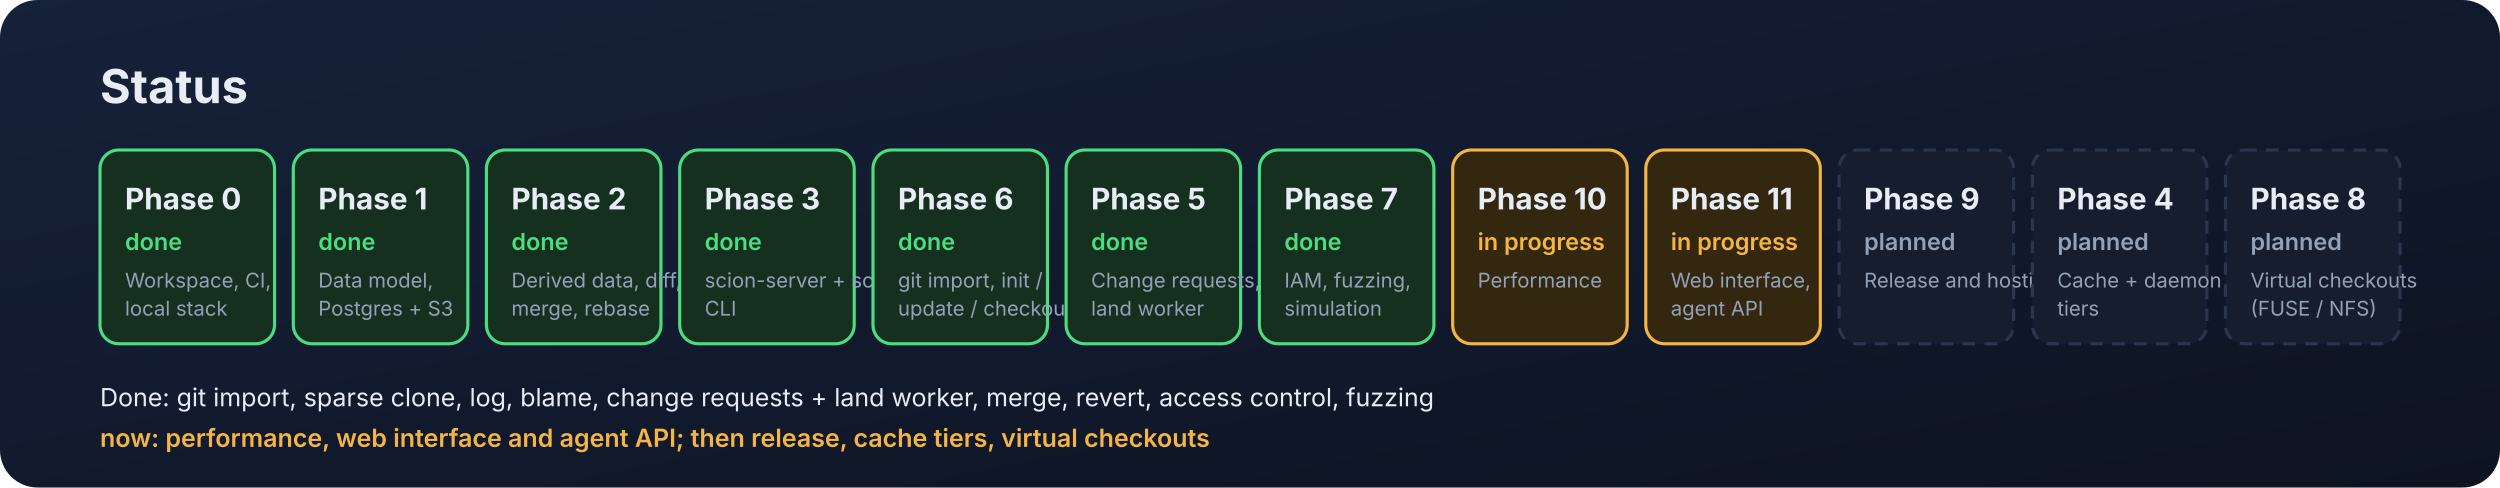
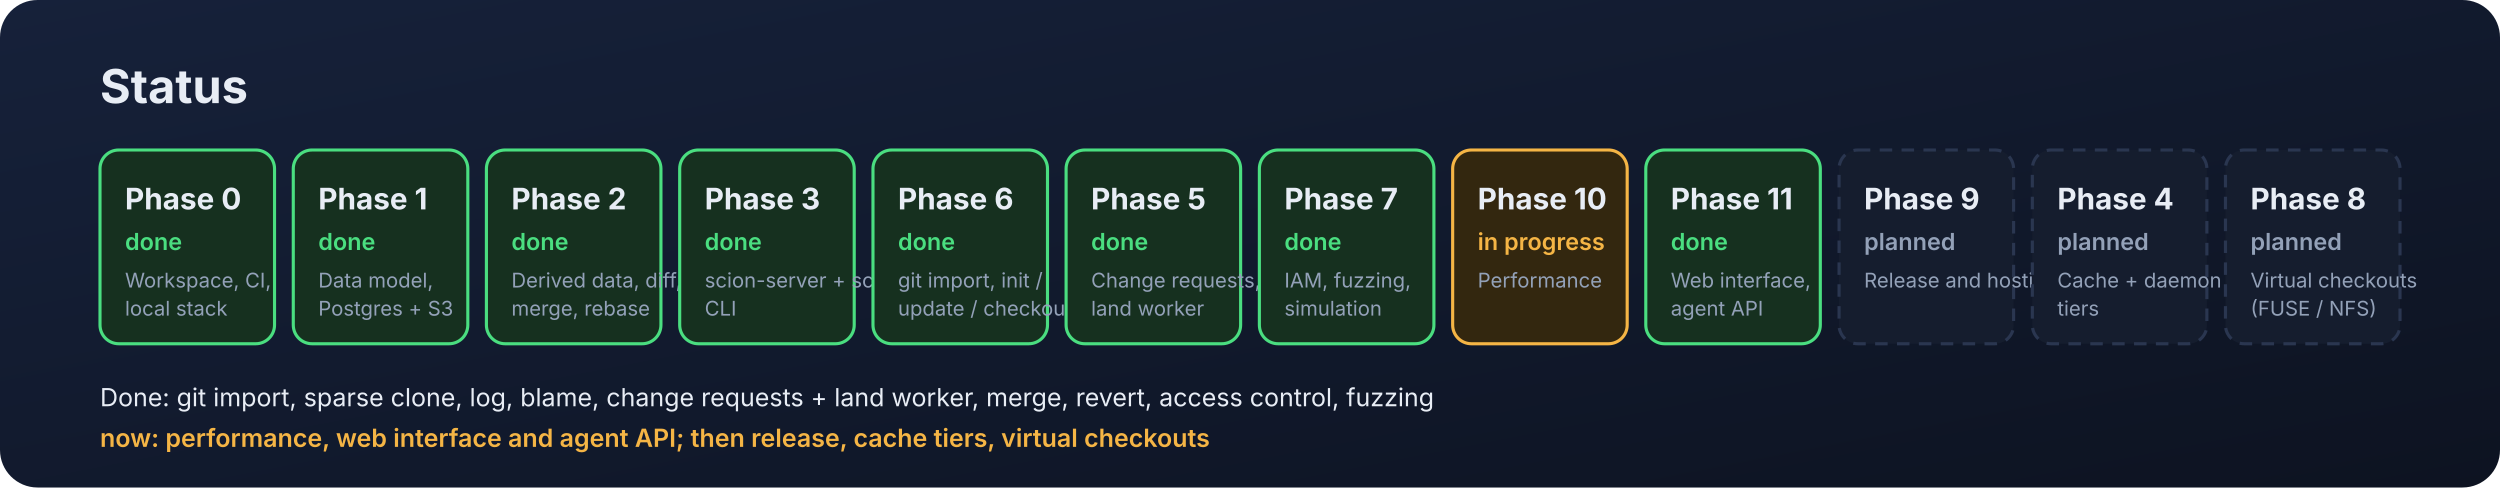
<svg xmlns="http://www.w3.org/2000/svg" width="1600" height="312" viewBox="0 0 1600 312" role="img" aria-label="Scion roadmap status by phase">
  <defs>
    <marker id="a-teal" viewBox="0 0 10 10" refX="9" refY="5" markerWidth="7" markerHeight="7" orient="auto-start-reverse">
      <path d="M0,0 L10,5 L0,10 z" fill="#2dd4bf" />
    </marker>
    <marker id="a-amber" viewBox="0 0 10 10" refX="9" refY="5" markerWidth="7" markerHeight="7" orient="auto-start-reverse">
      <path d="M0,0 L10,5 L0,10 z" fill="#f5b545" />
    </marker>
    <marker id="a-violet" viewBox="0 0 10 10" refX="9" refY="5" markerWidth="7" markerHeight="7" orient="auto-start-reverse">
      <path d="M0,0 L10,5 L0,10 z" fill="#a78bfa" />
    </marker>
    <marker id="a-muted" viewBox="0 0 10 10" refX="9" refY="5" markerWidth="7" markerHeight="7" orient="auto-start-reverse">
      <path d="M0,0 L10,5 L0,10 z" fill="#93a1b8" />
    </marker>
    <linearGradient id="glow" x1="0" y1="0" x2="1" y2="1">
      <stop offset="0" stop-color="#16213a" />
      <stop offset="1" stop-color="#0d1321" />
    </linearGradient>
  </defs>
  <rect x="0" y="0" width="1600" height="312" rx="24" fill="url(#glow)" />
  <text x="64" y="66" font-family="Inter, 'Segoe UI', -apple-system, BlinkMacSystemFont, Helvetica, Arial, sans-serif" font-size="30" fill="#e8edf5" font-weight="700" text-anchor="start">Status</text>
  <rect x="64.0" y="96" width="111.7" height="124" rx="12" fill="#16301f" stroke="#4ade80" stroke-width="2" />
  <text x="80.0" y="134" font-family="Inter, 'Segoe UI', -apple-system, BlinkMacSystemFont, Helvetica, Arial, sans-serif" font-size="19" fill="#e8edf5" font-weight="700" text-anchor="start">Phase 0</text>
  <text x="80.0" y="160" font-family="Inter, 'Segoe UI', -apple-system, BlinkMacSystemFont, Helvetica, Arial, sans-serif" font-size="15" fill="#4ade80" font-weight="600" text-anchor="start">done</text>
  <text x="80.0" y="184" font-family="Inter, 'Segoe UI', -apple-system, BlinkMacSystemFont, Helvetica, Arial, sans-serif" font-size="13" fill="#93a1b8" font-weight="400" text-anchor="start">Workspace, CI,</text>
  <text x="80.0" y="202" font-family="Inter, 'Segoe UI', -apple-system, BlinkMacSystemFont, Helvetica, Arial, sans-serif" font-size="13" fill="#93a1b8" font-weight="400" text-anchor="start">local stack</text>
  <rect x="187.7" y="96" width="111.7" height="124" rx="12" fill="#16301f" stroke="#4ade80" stroke-width="2" />
  <text x="203.7" y="134" font-family="Inter, 'Segoe UI', -apple-system, BlinkMacSystemFont, Helvetica, Arial, sans-serif" font-size="19" fill="#e8edf5" font-weight="700" text-anchor="start">Phase 1</text>
  <text x="203.7" y="160" font-family="Inter, 'Segoe UI', -apple-system, BlinkMacSystemFont, Helvetica, Arial, sans-serif" font-size="15" fill="#4ade80" font-weight="600" text-anchor="start">done</text>
  <text x="203.7" y="184" font-family="Inter, 'Segoe UI', -apple-system, BlinkMacSystemFont, Helvetica, Arial, sans-serif" font-size="13" fill="#93a1b8" font-weight="400" text-anchor="start">Data model,</text>
  <text x="203.7" y="202" font-family="Inter, 'Segoe UI', -apple-system, BlinkMacSystemFont, Helvetica, Arial, sans-serif" font-size="13" fill="#93a1b8" font-weight="400" text-anchor="start">Postgres + S3</text>
  <rect x="311.3" y="96" width="111.7" height="124" rx="12" fill="#16301f" stroke="#4ade80" stroke-width="2" />
  <text x="327.3" y="134" font-family="Inter, 'Segoe UI', -apple-system, BlinkMacSystemFont, Helvetica, Arial, sans-serif" font-size="19" fill="#e8edf5" font-weight="700" text-anchor="start">Phase 2</text>
  <text x="327.3" y="160" font-family="Inter, 'Segoe UI', -apple-system, BlinkMacSystemFont, Helvetica, Arial, sans-serif" font-size="15" fill="#4ade80" font-weight="600" text-anchor="start">done</text>
  <text x="327.3" y="184" font-family="Inter, 'Segoe UI', -apple-system, BlinkMacSystemFont, Helvetica, Arial, sans-serif" font-size="13" fill="#93a1b8" font-weight="400" text-anchor="start">Derived data, diff,</text>
  <text x="327.3" y="202" font-family="Inter, 'Segoe UI', -apple-system, BlinkMacSystemFont, Helvetica, Arial, sans-serif" font-size="13" fill="#93a1b8" font-weight="400" text-anchor="start">merge, rebase</text>
  <rect x="435.0" y="96" width="111.7" height="124" rx="12" fill="#16301f" stroke="#4ade80" stroke-width="2" />
  <text x="451.0" y="134" font-family="Inter, 'Segoe UI', -apple-system, BlinkMacSystemFont, Helvetica, Arial, sans-serif" font-size="19" fill="#e8edf5" font-weight="700" text-anchor="start">Phase 3</text>
  <text x="451.0" y="160" font-family="Inter, 'Segoe UI', -apple-system, BlinkMacSystemFont, Helvetica, Arial, sans-serif" font-size="15" fill="#4ade80" font-weight="600" text-anchor="start">done</text>
  <text x="451.0" y="184" font-family="Inter, 'Segoe UI', -apple-system, BlinkMacSystemFont, Helvetica, Arial, sans-serif" font-size="13" fill="#93a1b8" font-weight="400" text-anchor="start">scion-server + scn</text>
  <text x="451.0" y="202" font-family="Inter, 'Segoe UI', -apple-system, BlinkMacSystemFont, Helvetica, Arial, sans-serif" font-size="13" fill="#93a1b8" font-weight="400" text-anchor="start">CLI</text>
  <rect x="558.7" y="96" width="111.7" height="124" rx="12" fill="#16301f" stroke="#4ade80" stroke-width="2" />
  <text x="574.7" y="134" font-family="Inter, 'Segoe UI', -apple-system, BlinkMacSystemFont, Helvetica, Arial, sans-serif" font-size="19" fill="#e8edf5" font-weight="700" text-anchor="start">Phase 6</text>
  <text x="574.7" y="160" font-family="Inter, 'Segoe UI', -apple-system, BlinkMacSystemFont, Helvetica, Arial, sans-serif" font-size="15" fill="#4ade80" font-weight="600" text-anchor="start">done</text>
  <text x="574.7" y="184" font-family="Inter, 'Segoe UI', -apple-system, BlinkMacSystemFont, Helvetica, Arial, sans-serif" font-size="13" fill="#93a1b8" font-weight="400" text-anchor="start">git import, init /</text>
  <text x="574.7" y="202" font-family="Inter, 'Segoe UI', -apple-system, BlinkMacSystemFont, Helvetica, Arial, sans-serif" font-size="13" fill="#93a1b8" font-weight="400" text-anchor="start">update / checkout</text>
  <rect x="682.3" y="96" width="111.7" height="124" rx="12" fill="#16301f" stroke="#4ade80" stroke-width="2" />
  <text x="698.3" y="134" font-family="Inter, 'Segoe UI', -apple-system, BlinkMacSystemFont, Helvetica, Arial, sans-serif" font-size="19" fill="#e8edf5" font-weight="700" text-anchor="start">Phase 5</text>
  <text x="698.3" y="160" font-family="Inter, 'Segoe UI', -apple-system, BlinkMacSystemFont, Helvetica, Arial, sans-serif" font-size="15" fill="#4ade80" font-weight="600" text-anchor="start">done</text>
  <text x="698.3" y="184" font-family="Inter, 'Segoe UI', -apple-system, BlinkMacSystemFont, Helvetica, Arial, sans-serif" font-size="13" fill="#93a1b8" font-weight="400" text-anchor="start">Change requests,</text>
  <text x="698.3" y="202" font-family="Inter, 'Segoe UI', -apple-system, BlinkMacSystemFont, Helvetica, Arial, sans-serif" font-size="13" fill="#93a1b8" font-weight="400" text-anchor="start">land worker</text>
  <rect x="806.0" y="96" width="111.7" height="124" rx="12" fill="#16301f" stroke="#4ade80" stroke-width="2" />
  <text x="822.0" y="134" font-family="Inter, 'Segoe UI', -apple-system, BlinkMacSystemFont, Helvetica, Arial, sans-serif" font-size="19" fill="#e8edf5" font-weight="700" text-anchor="start">Phase 7</text>
  <text x="822.0" y="160" font-family="Inter, 'Segoe UI', -apple-system, BlinkMacSystemFont, Helvetica, Arial, sans-serif" font-size="15" fill="#4ade80" font-weight="600" text-anchor="start">done</text>
  <text x="822.0" y="184" font-family="Inter, 'Segoe UI', -apple-system, BlinkMacSystemFont, Helvetica, Arial, sans-serif" font-size="13" fill="#93a1b8" font-weight="400" text-anchor="start">IAM, fuzzing,</text>
  <text x="822.0" y="202" font-family="Inter, 'Segoe UI', -apple-system, BlinkMacSystemFont, Helvetica, Arial, sans-serif" font-size="13" fill="#93a1b8" font-weight="400" text-anchor="start">simulation</text>
  <rect x="929.7" y="96" width="111.7" height="124" rx="12" fill="#33270f" stroke="#f5b545" stroke-width="2" />
  <text x="945.7" y="134" font-family="Inter, 'Segoe UI', -apple-system, BlinkMacSystemFont, Helvetica, Arial, sans-serif" font-size="19" fill="#e8edf5" font-weight="700" text-anchor="start">Phase 10</text>
  <text x="945.7" y="160" font-family="Inter, 'Segoe UI', -apple-system, BlinkMacSystemFont, Helvetica, Arial, sans-serif" font-size="15" fill="#f5b545" font-weight="600" text-anchor="start">in progress</text>
  <text x="945.7" y="184" font-family="Inter, 'Segoe UI', -apple-system, BlinkMacSystemFont, Helvetica, Arial, sans-serif" font-size="13" fill="#93a1b8" font-weight="400" text-anchor="start">Performance</text>
-   <rect x="1053.3" y="96" width="111.7" height="124" rx="12" fill="#33270f" stroke="#f5b545" stroke-width="2" />
+   <rect x="1053.3" y="96" width="111.7" height="124" rx="12" fill="#16301f" stroke="#4ade80" stroke-width="2" />
  <text x="1069.3" y="134" font-family="Inter, 'Segoe UI', -apple-system, BlinkMacSystemFont, Helvetica, Arial, sans-serif" font-size="19" fill="#e8edf5" font-weight="700" text-anchor="start">Phase 11</text>
-   <text x="1069.3" y="160" font-family="Inter, 'Segoe UI', -apple-system, BlinkMacSystemFont, Helvetica, Arial, sans-serif" font-size="15" fill="#f5b545" font-weight="600" text-anchor="start">in progress</text>
+   <text x="1069.3" y="160" font-family="Inter, 'Segoe UI', -apple-system, BlinkMacSystemFont, Helvetica, Arial, sans-serif" font-size="15" fill="#4ade80" font-weight="600" text-anchor="start">done</text>
  <text x="1069.3" y="184" font-family="Inter, 'Segoe UI', -apple-system, BlinkMacSystemFont, Helvetica, Arial, sans-serif" font-size="13" fill="#93a1b8" font-weight="400" text-anchor="start">Web interface,</text>
  <text x="1069.3" y="202" font-family="Inter, 'Segoe UI', -apple-system, BlinkMacSystemFont, Helvetica, Arial, sans-serif" font-size="13" fill="#93a1b8" font-weight="400" text-anchor="start">agent API</text>
  <rect x="1177.0" y="96" width="111.7" height="124" rx="12" fill="#151d2e" stroke="#2a3650" stroke-width="2" stroke-dasharray="8 6" />
  <text x="1193.0" y="134" font-family="Inter, 'Segoe UI', -apple-system, BlinkMacSystemFont, Helvetica, Arial, sans-serif" font-size="19" fill="#e8edf5" font-weight="700" text-anchor="start">Phase 9</text>
  <text x="1193.0" y="160" font-family="Inter, 'Segoe UI', -apple-system, BlinkMacSystemFont, Helvetica, Arial, sans-serif" font-size="15" fill="#93a1b8" font-weight="600" text-anchor="start">planned</text>
  <text x="1193.0" y="184" font-family="Inter, 'Segoe UI', -apple-system, BlinkMacSystemFont, Helvetica, Arial, sans-serif" font-size="13" fill="#93a1b8" font-weight="400" text-anchor="start">Release and hosting</text>
  <rect x="1300.7" y="96" width="111.7" height="124" rx="12" fill="#151d2e" stroke="#2a3650" stroke-width="2" stroke-dasharray="8 6" />
  <text x="1316.7" y="134" font-family="Inter, 'Segoe UI', -apple-system, BlinkMacSystemFont, Helvetica, Arial, sans-serif" font-size="19" fill="#e8edf5" font-weight="700" text-anchor="start">Phase 4</text>
  <text x="1316.7" y="160" font-family="Inter, 'Segoe UI', -apple-system, BlinkMacSystemFont, Helvetica, Arial, sans-serif" font-size="15" fill="#93a1b8" font-weight="600" text-anchor="start">planned</text>
  <text x="1316.7" y="184" font-family="Inter, 'Segoe UI', -apple-system, BlinkMacSystemFont, Helvetica, Arial, sans-serif" font-size="13" fill="#93a1b8" font-weight="400" text-anchor="start">Cache + daemon</text>
  <text x="1316.7" y="202" font-family="Inter, 'Segoe UI', -apple-system, BlinkMacSystemFont, Helvetica, Arial, sans-serif" font-size="13" fill="#93a1b8" font-weight="400" text-anchor="start">tiers</text>
  <rect x="1424.3" y="96" width="111.7" height="124" rx="12" fill="#151d2e" stroke="#2a3650" stroke-width="2" stroke-dasharray="8 6" />
  <text x="1440.3" y="134" font-family="Inter, 'Segoe UI', -apple-system, BlinkMacSystemFont, Helvetica, Arial, sans-serif" font-size="19" fill="#e8edf5" font-weight="700" text-anchor="start">Phase 8</text>
  <text x="1440.3" y="160" font-family="Inter, 'Segoe UI', -apple-system, BlinkMacSystemFont, Helvetica, Arial, sans-serif" font-size="15" fill="#93a1b8" font-weight="600" text-anchor="start">planned</text>
  <text x="1440.3" y="184" font-family="Inter, 'Segoe UI', -apple-system, BlinkMacSystemFont, Helvetica, Arial, sans-serif" font-size="13" fill="#93a1b8" font-weight="400" text-anchor="start">Virtual checkouts</text>
  <text x="1440.3" y="202" font-family="Inter, 'Segoe UI', -apple-system, BlinkMacSystemFont, Helvetica, Arial, sans-serif" font-size="13" fill="#93a1b8" font-weight="400" text-anchor="start">(FUSE / NFS)</text>
  <text x="64" y="260" font-family="Inter, 'Segoe UI', -apple-system, BlinkMacSystemFont, Helvetica, Arial, sans-serif" font-size="16" fill="#e8edf5" font-weight="400" text-anchor="start">Done: git import, sparse clone, log, blame, change requests + land worker, merge, revert, access control, fuzzing</text>
  <text x="64" y="286" font-family="Inter, 'Segoe UI', -apple-system, BlinkMacSystemFont, Helvetica, Arial, sans-serif" font-size="16" fill="#f5b545" font-weight="600" text-anchor="start">now: performance, web interface and agent API; then release, cache tiers, virtual checkouts</text>
</svg>
